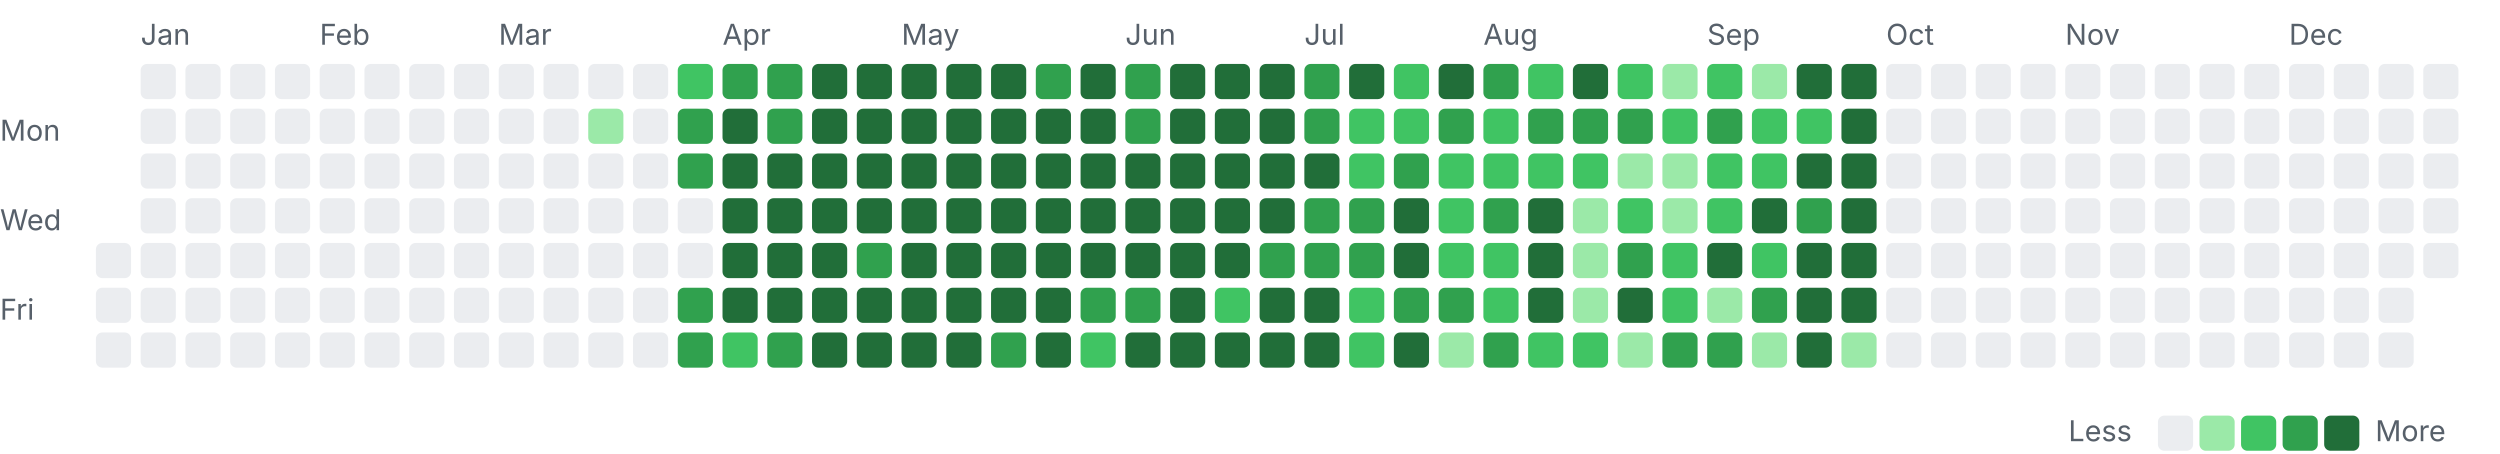
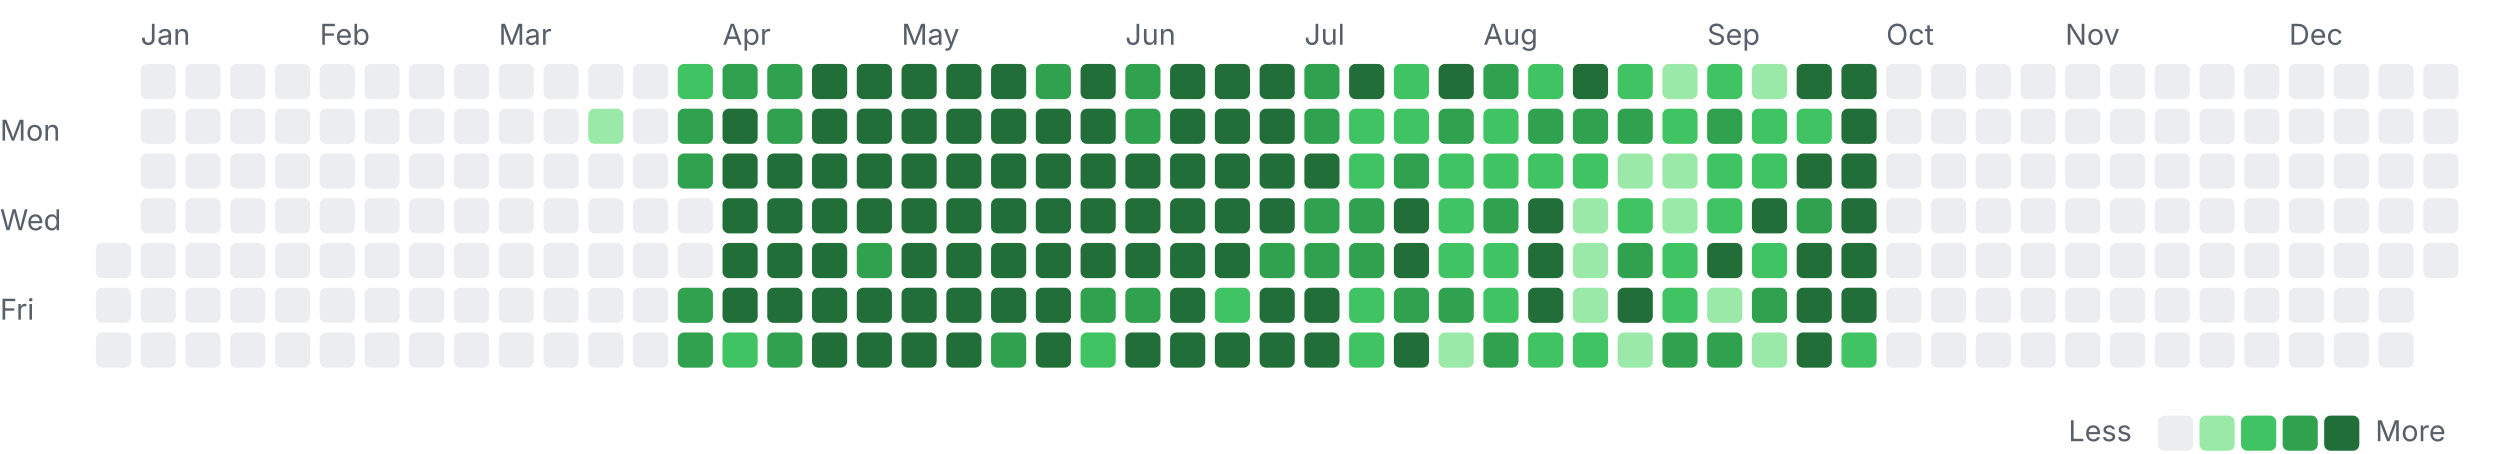
<svg xmlns="http://www.w3.org/2000/svg" width="782" height="142" viewBox="0 0 782 142">
  <style>.l0{fill:#ebedf0}.l1{fill:#9be9a8}.l2{fill:#40c463}.l3{fill:#30a14e}.l4{fill:#216e39} .lbl{fill:#57606a;font:9px -apple-system,Segoe UI,sans-serif}@media(prefers-color-scheme:dark){.l0{fill:#161b22}.l1{fill:#0e4429}.l2{fill:#006d32}.l3{fill:#26a641}.l4{fill:#39d353} .lbl{fill:#8b949e}}</style>
  <text class="lbl" x="44" y="14">Jan</text>
  <text class="lbl" x="100" y="14">Feb</text>
  <text class="lbl" x="156" y="14">Mar</text>
  <text class="lbl" x="226" y="14">Apr</text>
  <text class="lbl" x="282" y="14">May</text>
  <text class="lbl" x="352" y="14">Jun</text>
  <text class="lbl" x="408" y="14">Jul</text>
  <text class="lbl" x="464" y="14">Aug</text>
  <text class="lbl" x="534" y="14">Sep</text>
  <text class="lbl" x="590" y="14">Oct</text>
  <text class="lbl" x="646" y="14">Nov</text>
  <text class="lbl" x="716" y="14">Dec</text>
  <text class="lbl" x="0" y="44">Mon</text>
  <text class="lbl" x="0" y="72">Wed</text>
  <text class="lbl" x="0" y="100">Fri</text>
  <rect class="l0" x="30" y="76" width="11" height="11" rx="2" />
  <rect class="l0" x="30" y="90" width="11" height="11" rx="2" />
  <rect class="l0" x="30" y="104" width="11" height="11" rx="2" />
  <rect class="l0" x="44" y="20" width="11" height="11" rx="2" />
  <rect class="l0" x="44" y="34" width="11" height="11" rx="2" />
  <rect class="l0" x="44" y="48" width="11" height="11" rx="2" />
  <rect class="l0" x="44" y="62" width="11" height="11" rx="2" />
  <rect class="l0" x="44" y="76" width="11" height="11" rx="2" />
  <rect class="l0" x="44" y="90" width="11" height="11" rx="2" />
  <rect class="l0" x="44" y="104" width="11" height="11" rx="2" />
  <rect class="l0" x="58" y="20" width="11" height="11" rx="2" />
  <rect class="l0" x="58" y="34" width="11" height="11" rx="2" />
  <rect class="l0" x="58" y="48" width="11" height="11" rx="2" />
  <rect class="l0" x="58" y="62" width="11" height="11" rx="2" />
  <rect class="l0" x="58" y="76" width="11" height="11" rx="2" />
  <rect class="l0" x="58" y="90" width="11" height="11" rx="2" />
  <rect class="l0" x="58" y="104" width="11" height="11" rx="2" />
  <rect class="l0" x="72" y="20" width="11" height="11" rx="2" />
  <rect class="l0" x="72" y="34" width="11" height="11" rx="2" />
  <rect class="l0" x="72" y="48" width="11" height="11" rx="2" />
  <rect class="l0" x="72" y="62" width="11" height="11" rx="2" />
  <rect class="l0" x="72" y="76" width="11" height="11" rx="2" />
  <rect class="l0" x="72" y="90" width="11" height="11" rx="2" />
  <rect class="l0" x="72" y="104" width="11" height="11" rx="2" />
  <rect class="l0" x="86" y="20" width="11" height="11" rx="2" />
  <rect class="l0" x="86" y="34" width="11" height="11" rx="2" />
  <rect class="l0" x="86" y="48" width="11" height="11" rx="2" />
  <rect class="l0" x="86" y="62" width="11" height="11" rx="2" />
  <rect class="l0" x="86" y="76" width="11" height="11" rx="2" />
  <rect class="l0" x="86" y="90" width="11" height="11" rx="2" />
  <rect class="l0" x="86" y="104" width="11" height="11" rx="2" />
  <rect class="l0" x="100" y="20" width="11" height="11" rx="2" />
  <rect class="l0" x="100" y="34" width="11" height="11" rx="2" />
  <rect class="l0" x="100" y="48" width="11" height="11" rx="2" />
  <rect class="l0" x="100" y="62" width="11" height="11" rx="2" />
  <rect class="l0" x="100" y="76" width="11" height="11" rx="2" />
  <rect class="l0" x="100" y="90" width="11" height="11" rx="2" />
  <rect class="l0" x="100" y="104" width="11" height="11" rx="2" />
  <rect class="l0" x="114" y="20" width="11" height="11" rx="2" />
  <rect class="l0" x="114" y="34" width="11" height="11" rx="2" />
  <rect class="l0" x="114" y="48" width="11" height="11" rx="2" />
  <rect class="l0" x="114" y="62" width="11" height="11" rx="2" />
  <rect class="l0" x="114" y="76" width="11" height="11" rx="2" />
  <rect class="l0" x="114" y="90" width="11" height="11" rx="2" />
  <rect class="l0" x="114" y="104" width="11" height="11" rx="2" />
  <rect class="l0" x="128" y="20" width="11" height="11" rx="2" />
  <rect class="l0" x="128" y="34" width="11" height="11" rx="2" />
  <rect class="l0" x="128" y="48" width="11" height="11" rx="2" />
  <rect class="l0" x="128" y="62" width="11" height="11" rx="2" />
  <rect class="l0" x="128" y="76" width="11" height="11" rx="2" />
  <rect class="l0" x="128" y="90" width="11" height="11" rx="2" />
  <rect class="l0" x="128" y="104" width="11" height="11" rx="2" />
  <rect class="l0" x="142" y="20" width="11" height="11" rx="2" />
  <rect class="l0" x="142" y="34" width="11" height="11" rx="2" />
  <rect class="l0" x="142" y="48" width="11" height="11" rx="2" />
  <rect class="l0" x="142" y="62" width="11" height="11" rx="2" />
  <rect class="l0" x="142" y="76" width="11" height="11" rx="2" />
  <rect class="l0" x="142" y="90" width="11" height="11" rx="2" />
  <rect class="l0" x="142" y="104" width="11" height="11" rx="2" />
  <rect class="l0" x="156" y="20" width="11" height="11" rx="2" />
  <rect class="l0" x="156" y="34" width="11" height="11" rx="2" />
  <rect class="l0" x="156" y="48" width="11" height="11" rx="2" />
  <rect class="l0" x="156" y="62" width="11" height="11" rx="2" />
  <rect class="l0" x="156" y="76" width="11" height="11" rx="2" />
  <rect class="l0" x="156" y="90" width="11" height="11" rx="2" />
  <rect class="l0" x="156" y="104" width="11" height="11" rx="2" />
  <rect class="l0" x="170" y="20" width="11" height="11" rx="2" />
  <rect class="l0" x="170" y="34" width="11" height="11" rx="2" />
  <rect class="l0" x="170" y="48" width="11" height="11" rx="2" />
  <rect class="l0" x="170" y="62" width="11" height="11" rx="2" />
  <rect class="l0" x="170" y="76" width="11" height="11" rx="2" />
  <rect class="l0" x="170" y="90" width="11" height="11" rx="2" />
  <rect class="l0" x="170" y="104" width="11" height="11" rx="2" />
  <rect class="l0" x="184" y="20" width="11" height="11" rx="2" />
  <rect class="l1" x="184" y="34" width="11" height="11" rx="2" />
  <rect class="l0" x="184" y="48" width="11" height="11" rx="2" />
  <rect class="l0" x="184" y="62" width="11" height="11" rx="2" />
  <rect class="l0" x="184" y="76" width="11" height="11" rx="2" />
  <rect class="l0" x="184" y="90" width="11" height="11" rx="2" />
  <rect class="l0" x="184" y="104" width="11" height="11" rx="2" />
  <rect class="l0" x="198" y="20" width="11" height="11" rx="2" />
  <rect class="l0" x="198" y="34" width="11" height="11" rx="2" />
  <rect class="l0" x="198" y="48" width="11" height="11" rx="2" />
  <rect class="l0" x="198" y="62" width="11" height="11" rx="2" />
  <rect class="l0" x="198" y="76" width="11" height="11" rx="2" />
  <rect class="l0" x="198" y="90" width="11" height="11" rx="2" />
  <rect class="l0" x="198" y="104" width="11" height="11" rx="2" />
  <rect class="l2" x="212" y="20" width="11" height="11" rx="2" />
  <rect class="l3" x="212" y="34" width="11" height="11" rx="2" />
  <rect class="l3" x="212" y="48" width="11" height="11" rx="2" />
  <rect class="l0" x="212" y="62" width="11" height="11" rx="2" />
  <rect class="l0" x="212" y="76" width="11" height="11" rx="2" />
  <rect class="l3" x="212" y="90" width="11" height="11" rx="2" />
  <rect class="l3" x="212" y="104" width="11" height="11" rx="2" />
  <rect class="l3" x="226" y="20" width="11" height="11" rx="2" />
  <rect class="l4" x="226" y="34" width="11" height="11" rx="2" />
  <rect class="l4" x="226" y="48" width="11" height="11" rx="2" />
  <rect class="l4" x="226" y="62" width="11" height="11" rx="2" />
  <rect class="l4" x="226" y="76" width="11" height="11" rx="2" />
  <rect class="l4" x="226" y="90" width="11" height="11" rx="2" />
  <rect class="l2" x="226" y="104" width="11" height="11" rx="2" />
  <rect class="l3" x="240" y="20" width="11" height="11" rx="2" />
  <rect class="l3" x="240" y="34" width="11" height="11" rx="2" />
  <rect class="l4" x="240" y="48" width="11" height="11" rx="2" />
  <rect class="l4" x="240" y="62" width="11" height="11" rx="2" />
  <rect class="l4" x="240" y="76" width="11" height="11" rx="2" />
  <rect class="l4" x="240" y="90" width="11" height="11" rx="2" />
  <rect class="l3" x="240" y="104" width="11" height="11" rx="2" />
  <rect class="l4" x="254" y="20" width="11" height="11" rx="2" />
  <rect class="l4" x="254" y="34" width="11" height="11" rx="2" />
  <rect class="l4" x="254" y="48" width="11" height="11" rx="2" />
  <rect class="l4" x="254" y="62" width="11" height="11" rx="2" />
  <rect class="l4" x="254" y="76" width="11" height="11" rx="2" />
  <rect class="l4" x="254" y="90" width="11" height="11" rx="2" />
  <rect class="l4" x="254" y="104" width="11" height="11" rx="2" />
  <rect class="l4" x="268" y="20" width="11" height="11" rx="2" />
  <rect class="l4" x="268" y="34" width="11" height="11" rx="2" />
  <rect class="l4" x="268" y="48" width="11" height="11" rx="2" />
  <rect class="l4" x="268" y="62" width="11" height="11" rx="2" />
  <rect class="l3" x="268" y="76" width="11" height="11" rx="2" />
  <rect class="l4" x="268" y="90" width="11" height="11" rx="2" />
  <rect class="l4" x="268" y="104" width="11" height="11" rx="2" />
  <rect class="l4" x="282" y="20" width="11" height="11" rx="2" />
  <rect class="l4" x="282" y="34" width="11" height="11" rx="2" />
  <rect class="l4" x="282" y="48" width="11" height="11" rx="2" />
  <rect class="l4" x="282" y="62" width="11" height="11" rx="2" />
  <rect class="l4" x="282" y="76" width="11" height="11" rx="2" />
  <rect class="l4" x="282" y="90" width="11" height="11" rx="2" />
  <rect class="l4" x="282" y="104" width="11" height="11" rx="2" />
  <rect class="l4" x="296" y="20" width="11" height="11" rx="2" />
  <rect class="l4" x="296" y="34" width="11" height="11" rx="2" />
  <rect class="l4" x="296" y="48" width="11" height="11" rx="2" />
  <rect class="l4" x="296" y="62" width="11" height="11" rx="2" />
  <rect class="l4" x="296" y="76" width="11" height="11" rx="2" />
  <rect class="l4" x="296" y="90" width="11" height="11" rx="2" />
  <rect class="l4" x="296" y="104" width="11" height="11" rx="2" />
  <rect class="l4" x="310" y="20" width="11" height="11" rx="2" />
  <rect class="l4" x="310" y="34" width="11" height="11" rx="2" />
  <rect class="l4" x="310" y="48" width="11" height="11" rx="2" />
  <rect class="l4" x="310" y="62" width="11" height="11" rx="2" />
  <rect class="l4" x="310" y="76" width="11" height="11" rx="2" />
  <rect class="l4" x="310" y="90" width="11" height="11" rx="2" />
  <rect class="l3" x="310" y="104" width="11" height="11" rx="2" />
  <rect class="l3" x="324" y="20" width="11" height="11" rx="2" />
  <rect class="l4" x="324" y="34" width="11" height="11" rx="2" />
  <rect class="l4" x="324" y="48" width="11" height="11" rx="2" />
  <rect class="l4" x="324" y="62" width="11" height="11" rx="2" />
  <rect class="l4" x="324" y="76" width="11" height="11" rx="2" />
  <rect class="l4" x="324" y="90" width="11" height="11" rx="2" />
  <rect class="l4" x="324" y="104" width="11" height="11" rx="2" />
  <rect class="l4" x="338" y="20" width="11" height="11" rx="2" />
  <rect class="l4" x="338" y="34" width="11" height="11" rx="2" />
  <rect class="l4" x="338" y="48" width="11" height="11" rx="2" />
  <rect class="l4" x="338" y="62" width="11" height="11" rx="2" />
  <rect class="l4" x="338" y="76" width="11" height="11" rx="2" />
  <rect class="l3" x="338" y="90" width="11" height="11" rx="2" />
  <rect class="l2" x="338" y="104" width="11" height="11" rx="2" />
  <rect class="l3" x="352" y="20" width="11" height="11" rx="2" />
  <rect class="l3" x="352" y="34" width="11" height="11" rx="2" />
  <rect class="l4" x="352" y="48" width="11" height="11" rx="2" />
  <rect class="l4" x="352" y="62" width="11" height="11" rx="2" />
  <rect class="l4" x="352" y="76" width="11" height="11" rx="2" />
  <rect class="l3" x="352" y="90" width="11" height="11" rx="2" />
  <rect class="l4" x="352" y="104" width="11" height="11" rx="2" />
  <rect class="l4" x="366" y="20" width="11" height="11" rx="2" />
  <rect class="l4" x="366" y="34" width="11" height="11" rx="2" />
  <rect class="l4" x="366" y="48" width="11" height="11" rx="2" />
  <rect class="l4" x="366" y="62" width="11" height="11" rx="2" />
  <rect class="l4" x="366" y="76" width="11" height="11" rx="2" />
  <rect class="l4" x="366" y="90" width="11" height="11" rx="2" />
  <rect class="l4" x="366" y="104" width="11" height="11" rx="2" />
  <rect class="l4" x="380" y="20" width="11" height="11" rx="2" />
  <rect class="l4" x="380" y="34" width="11" height="11" rx="2" />
  <rect class="l4" x="380" y="48" width="11" height="11" rx="2" />
  <rect class="l4" x="380" y="62" width="11" height="11" rx="2" />
  <rect class="l4" x="380" y="76" width="11" height="11" rx="2" />
  <rect class="l2" x="380" y="90" width="11" height="11" rx="2" />
  <rect class="l4" x="380" y="104" width="11" height="11" rx="2" />
  <rect class="l4" x="394" y="20" width="11" height="11" rx="2" />
  <rect class="l4" x="394" y="34" width="11" height="11" rx="2" />
  <rect class="l4" x="394" y="48" width="11" height="11" rx="2" />
  <rect class="l4" x="394" y="62" width="11" height="11" rx="2" />
  <rect class="l3" x="394" y="76" width="11" height="11" rx="2" />
  <rect class="l4" x="394" y="90" width="11" height="11" rx="2" />
  <rect class="l4" x="394" y="104" width="11" height="11" rx="2" />
  <rect class="l3" x="408" y="20" width="11" height="11" rx="2" />
  <rect class="l3" x="408" y="34" width="11" height="11" rx="2" />
  <rect class="l4" x="408" y="48" width="11" height="11" rx="2" />
  <rect class="l3" x="408" y="62" width="11" height="11" rx="2" />
  <rect class="l3" x="408" y="76" width="11" height="11" rx="2" />
  <rect class="l4" x="408" y="90" width="11" height="11" rx="2" />
  <rect class="l4" x="408" y="104" width="11" height="11" rx="2" />
  <rect class="l4" x="422" y="20" width="11" height="11" rx="2" />
  <rect class="l2" x="422" y="34" width="11" height="11" rx="2" />
  <rect class="l2" x="422" y="48" width="11" height="11" rx="2" />
  <rect class="l3" x="422" y="62" width="11" height="11" rx="2" />
  <rect class="l3" x="422" y="76" width="11" height="11" rx="2" />
  <rect class="l2" x="422" y="90" width="11" height="11" rx="2" />
  <rect class="l2" x="422" y="104" width="11" height="11" rx="2" />
  <rect class="l2" x="436" y="20" width="11" height="11" rx="2" />
  <rect class="l2" x="436" y="34" width="11" height="11" rx="2" />
  <rect class="l3" x="436" y="48" width="11" height="11" rx="2" />
  <rect class="l4" x="436" y="62" width="11" height="11" rx="2" />
  <rect class="l4" x="436" y="76" width="11" height="11" rx="2" />
  <rect class="l3" x="436" y="90" width="11" height="11" rx="2" />
  <rect class="l4" x="436" y="104" width="11" height="11" rx="2" />
  <rect class="l4" x="450" y="20" width="11" height="11" rx="2" />
  <rect class="l3" x="450" y="34" width="11" height="11" rx="2" />
  <rect class="l2" x="450" y="48" width="11" height="11" rx="2" />
  <rect class="l2" x="450" y="62" width="11" height="11" rx="2" />
  <rect class="l2" x="450" y="76" width="11" height="11" rx="2" />
  <rect class="l3" x="450" y="90" width="11" height="11" rx="2" />
  <rect class="l1" x="450" y="104" width="11" height="11" rx="2" />
  <rect class="l3" x="464" y="20" width="11" height="11" rx="2" />
  <rect class="l2" x="464" y="34" width="11" height="11" rx="2" />
  <rect class="l2" x="464" y="48" width="11" height="11" rx="2" />
  <rect class="l3" x="464" y="62" width="11" height="11" rx="2" />
  <rect class="l2" x="464" y="76" width="11" height="11" rx="2" />
  <rect class="l2" x="464" y="90" width="11" height="11" rx="2" />
  <rect class="l3" x="464" y="104" width="11" height="11" rx="2" />
  <rect class="l2" x="478" y="20" width="11" height="11" rx="2" />
  <rect class="l3" x="478" y="34" width="11" height="11" rx="2" />
  <rect class="l2" x="478" y="48" width="11" height="11" rx="2" />
  <rect class="l4" x="478" y="62" width="11" height="11" rx="2" />
  <rect class="l4" x="478" y="76" width="11" height="11" rx="2" />
  <rect class="l4" x="478" y="90" width="11" height="11" rx="2" />
  <rect class="l2" x="478" y="104" width="11" height="11" rx="2" />
  <rect class="l4" x="492" y="20" width="11" height="11" rx="2" />
  <rect class="l3" x="492" y="34" width="11" height="11" rx="2" />
  <rect class="l2" x="492" y="48" width="11" height="11" rx="2" />
  <rect class="l1" x="492" y="62" width="11" height="11" rx="2" />
  <rect class="l1" x="492" y="76" width="11" height="11" rx="2" />
  <rect class="l1" x="492" y="90" width="11" height="11" rx="2" />
  <rect class="l2" x="492" y="104" width="11" height="11" rx="2" />
  <rect class="l2" x="506" y="20" width="11" height="11" rx="2" />
  <rect class="l3" x="506" y="34" width="11" height="11" rx="2" />
  <rect class="l1" x="506" y="48" width="11" height="11" rx="2" />
  <rect class="l2" x="506" y="62" width="11" height="11" rx="2" />
  <rect class="l3" x="506" y="76" width="11" height="11" rx="2" />
  <rect class="l4" x="506" y="90" width="11" height="11" rx="2" />
  <rect class="l1" x="506" y="104" width="11" height="11" rx="2" />
  <rect class="l1" x="520" y="20" width="11" height="11" rx="2" />
  <rect class="l2" x="520" y="34" width="11" height="11" rx="2" />
  <rect class="l1" x="520" y="48" width="11" height="11" rx="2" />
  <rect class="l1" x="520" y="62" width="11" height="11" rx="2" />
  <rect class="l2" x="520" y="76" width="11" height="11" rx="2" />
  <rect class="l2" x="520" y="90" width="11" height="11" rx="2" />
  <rect class="l3" x="520" y="104" width="11" height="11" rx="2" />
  <rect class="l2" x="534" y="20" width="11" height="11" rx="2" />
  <rect class="l3" x="534" y="34" width="11" height="11" rx="2" />
  <rect class="l2" x="534" y="48" width="11" height="11" rx="2" />
  <rect class="l2" x="534" y="62" width="11" height="11" rx="2" />
  <rect class="l4" x="534" y="76" width="11" height="11" rx="2" />
  <rect class="l1" x="534" y="90" width="11" height="11" rx="2" />
  <rect class="l3" x="534" y="104" width="11" height="11" rx="2" />
  <rect class="l1" x="548" y="20" width="11" height="11" rx="2" />
  <rect class="l2" x="548" y="34" width="11" height="11" rx="2" />
  <rect class="l2" x="548" y="48" width="11" height="11" rx="2" />
  <rect class="l4" x="548" y="62" width="11" height="11" rx="2" />
  <rect class="l2" x="548" y="76" width="11" height="11" rx="2" />
  <rect class="l3" x="548" y="90" width="11" height="11" rx="2" />
  <rect class="l1" x="548" y="104" width="11" height="11" rx="2" />
  <rect class="l4" x="562" y="20" width="11" height="11" rx="2" />
  <rect class="l2" x="562" y="34" width="11" height="11" rx="2" />
  <rect class="l4" x="562" y="48" width="11" height="11" rx="2" />
  <rect class="l3" x="562" y="62" width="11" height="11" rx="2" />
  <rect class="l4" x="562" y="76" width="11" height="11" rx="2" />
  <rect class="l4" x="562" y="90" width="11" height="11" rx="2" />
  <rect class="l4" x="562" y="104" width="11" height="11" rx="2" />
  <rect class="l4" x="576" y="20" width="11" height="11" rx="2" />
  <rect class="l4" x="576" y="34" width="11" height="11" rx="2" />
  <rect class="l4" x="576" y="48" width="11" height="11" rx="2" />
  <rect class="l4" x="576" y="62" width="11" height="11" rx="2" />
  <rect class="l4" x="576" y="76" width="11" height="11" rx="2" />
  <rect class="l4" x="576" y="90" width="11" height="11" rx="2" />
-   <rect class="l1" x="576" y="104" width="11" height="11" rx="2" />
+   <rect class="l2" x="576" y="104" width="11" height="11" rx="2" />
  <rect class="l0" x="590" y="20" width="11" height="11" rx="2" />
  <rect class="l0" x="590" y="34" width="11" height="11" rx="2" />
  <rect class="l0" x="590" y="48" width="11" height="11" rx="2" />
  <rect class="l0" x="590" y="62" width="11" height="11" rx="2" />
  <rect class="l0" x="590" y="76" width="11" height="11" rx="2" />
  <rect class="l0" x="590" y="90" width="11" height="11" rx="2" />
  <rect class="l0" x="590" y="104" width="11" height="11" rx="2" />
  <rect class="l0" x="604" y="20" width="11" height="11" rx="2" />
  <rect class="l0" x="604" y="34" width="11" height="11" rx="2" />
  <rect class="l0" x="604" y="48" width="11" height="11" rx="2" />
  <rect class="l0" x="604" y="62" width="11" height="11" rx="2" />
  <rect class="l0" x="604" y="76" width="11" height="11" rx="2" />
  <rect class="l0" x="604" y="90" width="11" height="11" rx="2" />
  <rect class="l0" x="604" y="104" width="11" height="11" rx="2" />
  <rect class="l0" x="618" y="20" width="11" height="11" rx="2" />
  <rect class="l0" x="618" y="34" width="11" height="11" rx="2" />
  <rect class="l0" x="618" y="48" width="11" height="11" rx="2" />
  <rect class="l0" x="618" y="62" width="11" height="11" rx="2" />
  <rect class="l0" x="618" y="76" width="11" height="11" rx="2" />
  <rect class="l0" x="618" y="90" width="11" height="11" rx="2" />
  <rect class="l0" x="618" y="104" width="11" height="11" rx="2" />
  <rect class="l0" x="632" y="20" width="11" height="11" rx="2" />
  <rect class="l0" x="632" y="34" width="11" height="11" rx="2" />
  <rect class="l0" x="632" y="48" width="11" height="11" rx="2" />
  <rect class="l0" x="632" y="62" width="11" height="11" rx="2" />
  <rect class="l0" x="632" y="76" width="11" height="11" rx="2" />
  <rect class="l0" x="632" y="90" width="11" height="11" rx="2" />
  <rect class="l0" x="632" y="104" width="11" height="11" rx="2" />
  <rect class="l0" x="646" y="20" width="11" height="11" rx="2" />
  <rect class="l0" x="646" y="34" width="11" height="11" rx="2" />
  <rect class="l0" x="646" y="48" width="11" height="11" rx="2" />
  <rect class="l0" x="646" y="62" width="11" height="11" rx="2" />
  <rect class="l0" x="646" y="76" width="11" height="11" rx="2" />
  <rect class="l0" x="646" y="90" width="11" height="11" rx="2" />
  <rect class="l0" x="646" y="104" width="11" height="11" rx="2" />
  <rect class="l0" x="660" y="20" width="11" height="11" rx="2" />
  <rect class="l0" x="660" y="34" width="11" height="11" rx="2" />
  <rect class="l0" x="660" y="48" width="11" height="11" rx="2" />
  <rect class="l0" x="660" y="62" width="11" height="11" rx="2" />
  <rect class="l0" x="660" y="76" width="11" height="11" rx="2" />
  <rect class="l0" x="660" y="90" width="11" height="11" rx="2" />
  <rect class="l0" x="660" y="104" width="11" height="11" rx="2" />
  <rect class="l0" x="674" y="20" width="11" height="11" rx="2" />
  <rect class="l0" x="674" y="34" width="11" height="11" rx="2" />
  <rect class="l0" x="674" y="48" width="11" height="11" rx="2" />
  <rect class="l0" x="674" y="62" width="11" height="11" rx="2" />
  <rect class="l0" x="674" y="76" width="11" height="11" rx="2" />
  <rect class="l0" x="674" y="90" width="11" height="11" rx="2" />
  <rect class="l0" x="674" y="104" width="11" height="11" rx="2" />
  <rect class="l0" x="688" y="20" width="11" height="11" rx="2" />
  <rect class="l0" x="688" y="34" width="11" height="11" rx="2" />
  <rect class="l0" x="688" y="48" width="11" height="11" rx="2" />
  <rect class="l0" x="688" y="62" width="11" height="11" rx="2" />
  <rect class="l0" x="688" y="76" width="11" height="11" rx="2" />
  <rect class="l0" x="688" y="90" width="11" height="11" rx="2" />
  <rect class="l0" x="688" y="104" width="11" height="11" rx="2" />
  <rect class="l0" x="702" y="20" width="11" height="11" rx="2" />
  <rect class="l0" x="702" y="34" width="11" height="11" rx="2" />
  <rect class="l0" x="702" y="48" width="11" height="11" rx="2" />
  <rect class="l0" x="702" y="62" width="11" height="11" rx="2" />
  <rect class="l0" x="702" y="76" width="11" height="11" rx="2" />
  <rect class="l0" x="702" y="90" width="11" height="11" rx="2" />
  <rect class="l0" x="702" y="104" width="11" height="11" rx="2" />
  <rect class="l0" x="716" y="20" width="11" height="11" rx="2" />
  <rect class="l0" x="716" y="34" width="11" height="11" rx="2" />
  <rect class="l0" x="716" y="48" width="11" height="11" rx="2" />
  <rect class="l0" x="716" y="62" width="11" height="11" rx="2" />
  <rect class="l0" x="716" y="76" width="11" height="11" rx="2" />
  <rect class="l0" x="716" y="90" width="11" height="11" rx="2" />
  <rect class="l0" x="716" y="104" width="11" height="11" rx="2" />
  <rect class="l0" x="730" y="20" width="11" height="11" rx="2" />
  <rect class="l0" x="730" y="34" width="11" height="11" rx="2" />
  <rect class="l0" x="730" y="48" width="11" height="11" rx="2" />
  <rect class="l0" x="730" y="62" width="11" height="11" rx="2" />
  <rect class="l0" x="730" y="76" width="11" height="11" rx="2" />
  <rect class="l0" x="730" y="90" width="11" height="11" rx="2" />
  <rect class="l0" x="730" y="104" width="11" height="11" rx="2" />
  <rect class="l0" x="744" y="20" width="11" height="11" rx="2" />
  <rect class="l0" x="744" y="34" width="11" height="11" rx="2" />
  <rect class="l0" x="744" y="48" width="11" height="11" rx="2" />
  <rect class="l0" x="744" y="62" width="11" height="11" rx="2" />
  <rect class="l0" x="744" y="76" width="11" height="11" rx="2" />
  <rect class="l0" x="744" y="90" width="11" height="11" rx="2" />
  <rect class="l0" x="744" y="104" width="11" height="11" rx="2" />
  <rect class="l0" x="758" y="20" width="11" height="11" rx="2" />
  <rect class="l0" x="758" y="34" width="11" height="11" rx="2" />
  <rect class="l0" x="758" y="48" width="11" height="11" rx="2" />
  <rect class="l0" x="758" y="62" width="11" height="11" rx="2" />
  <rect class="l0" x="758" y="76" width="11" height="11" rx="2" />
  <text class="lbl" x="647" y="138">Less</text>
  <rect class="l0" x="675" y="130" width="11" height="11" rx="2" />
  <rect class="l1" x="688" y="130" width="11" height="11" rx="2" />
  <rect class="l2" x="701" y="130" width="11" height="11" rx="2" />
  <rect class="l3" x="714" y="130" width="11" height="11" rx="2" />
  <rect class="l4" x="727" y="130" width="11" height="11" rx="2" />
  <text class="lbl" x="743" y="138">More</text>
</svg>
